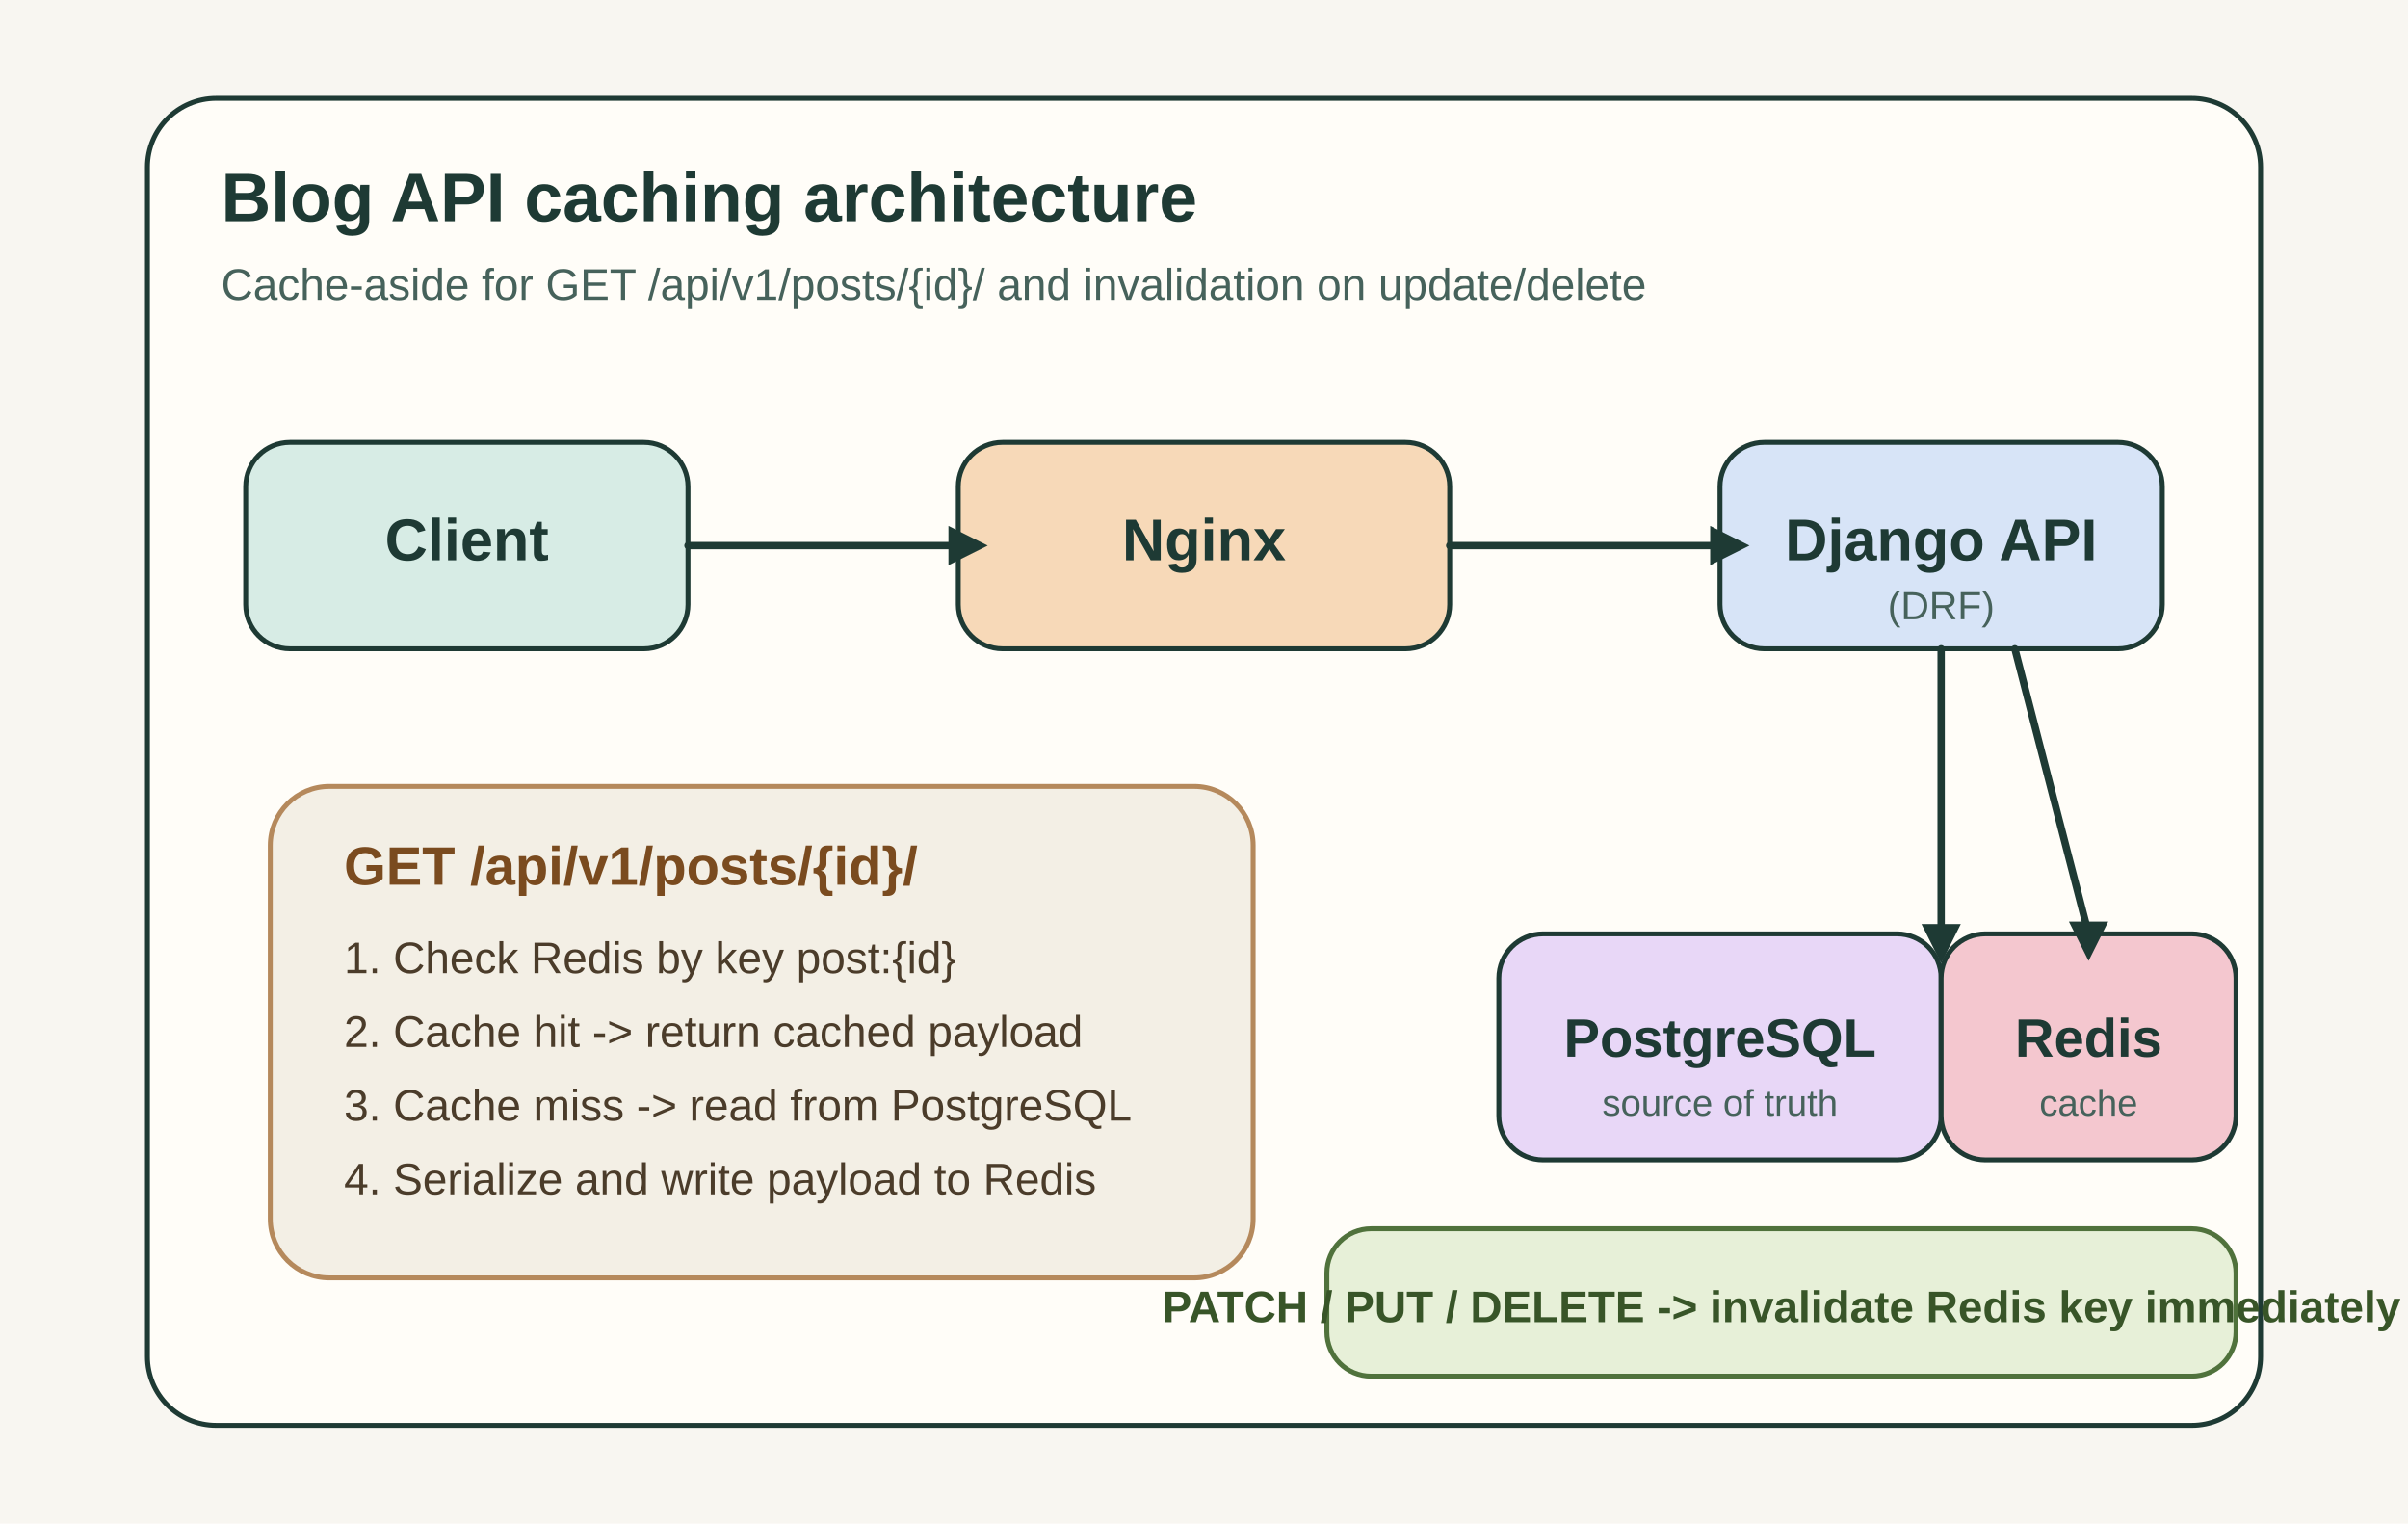
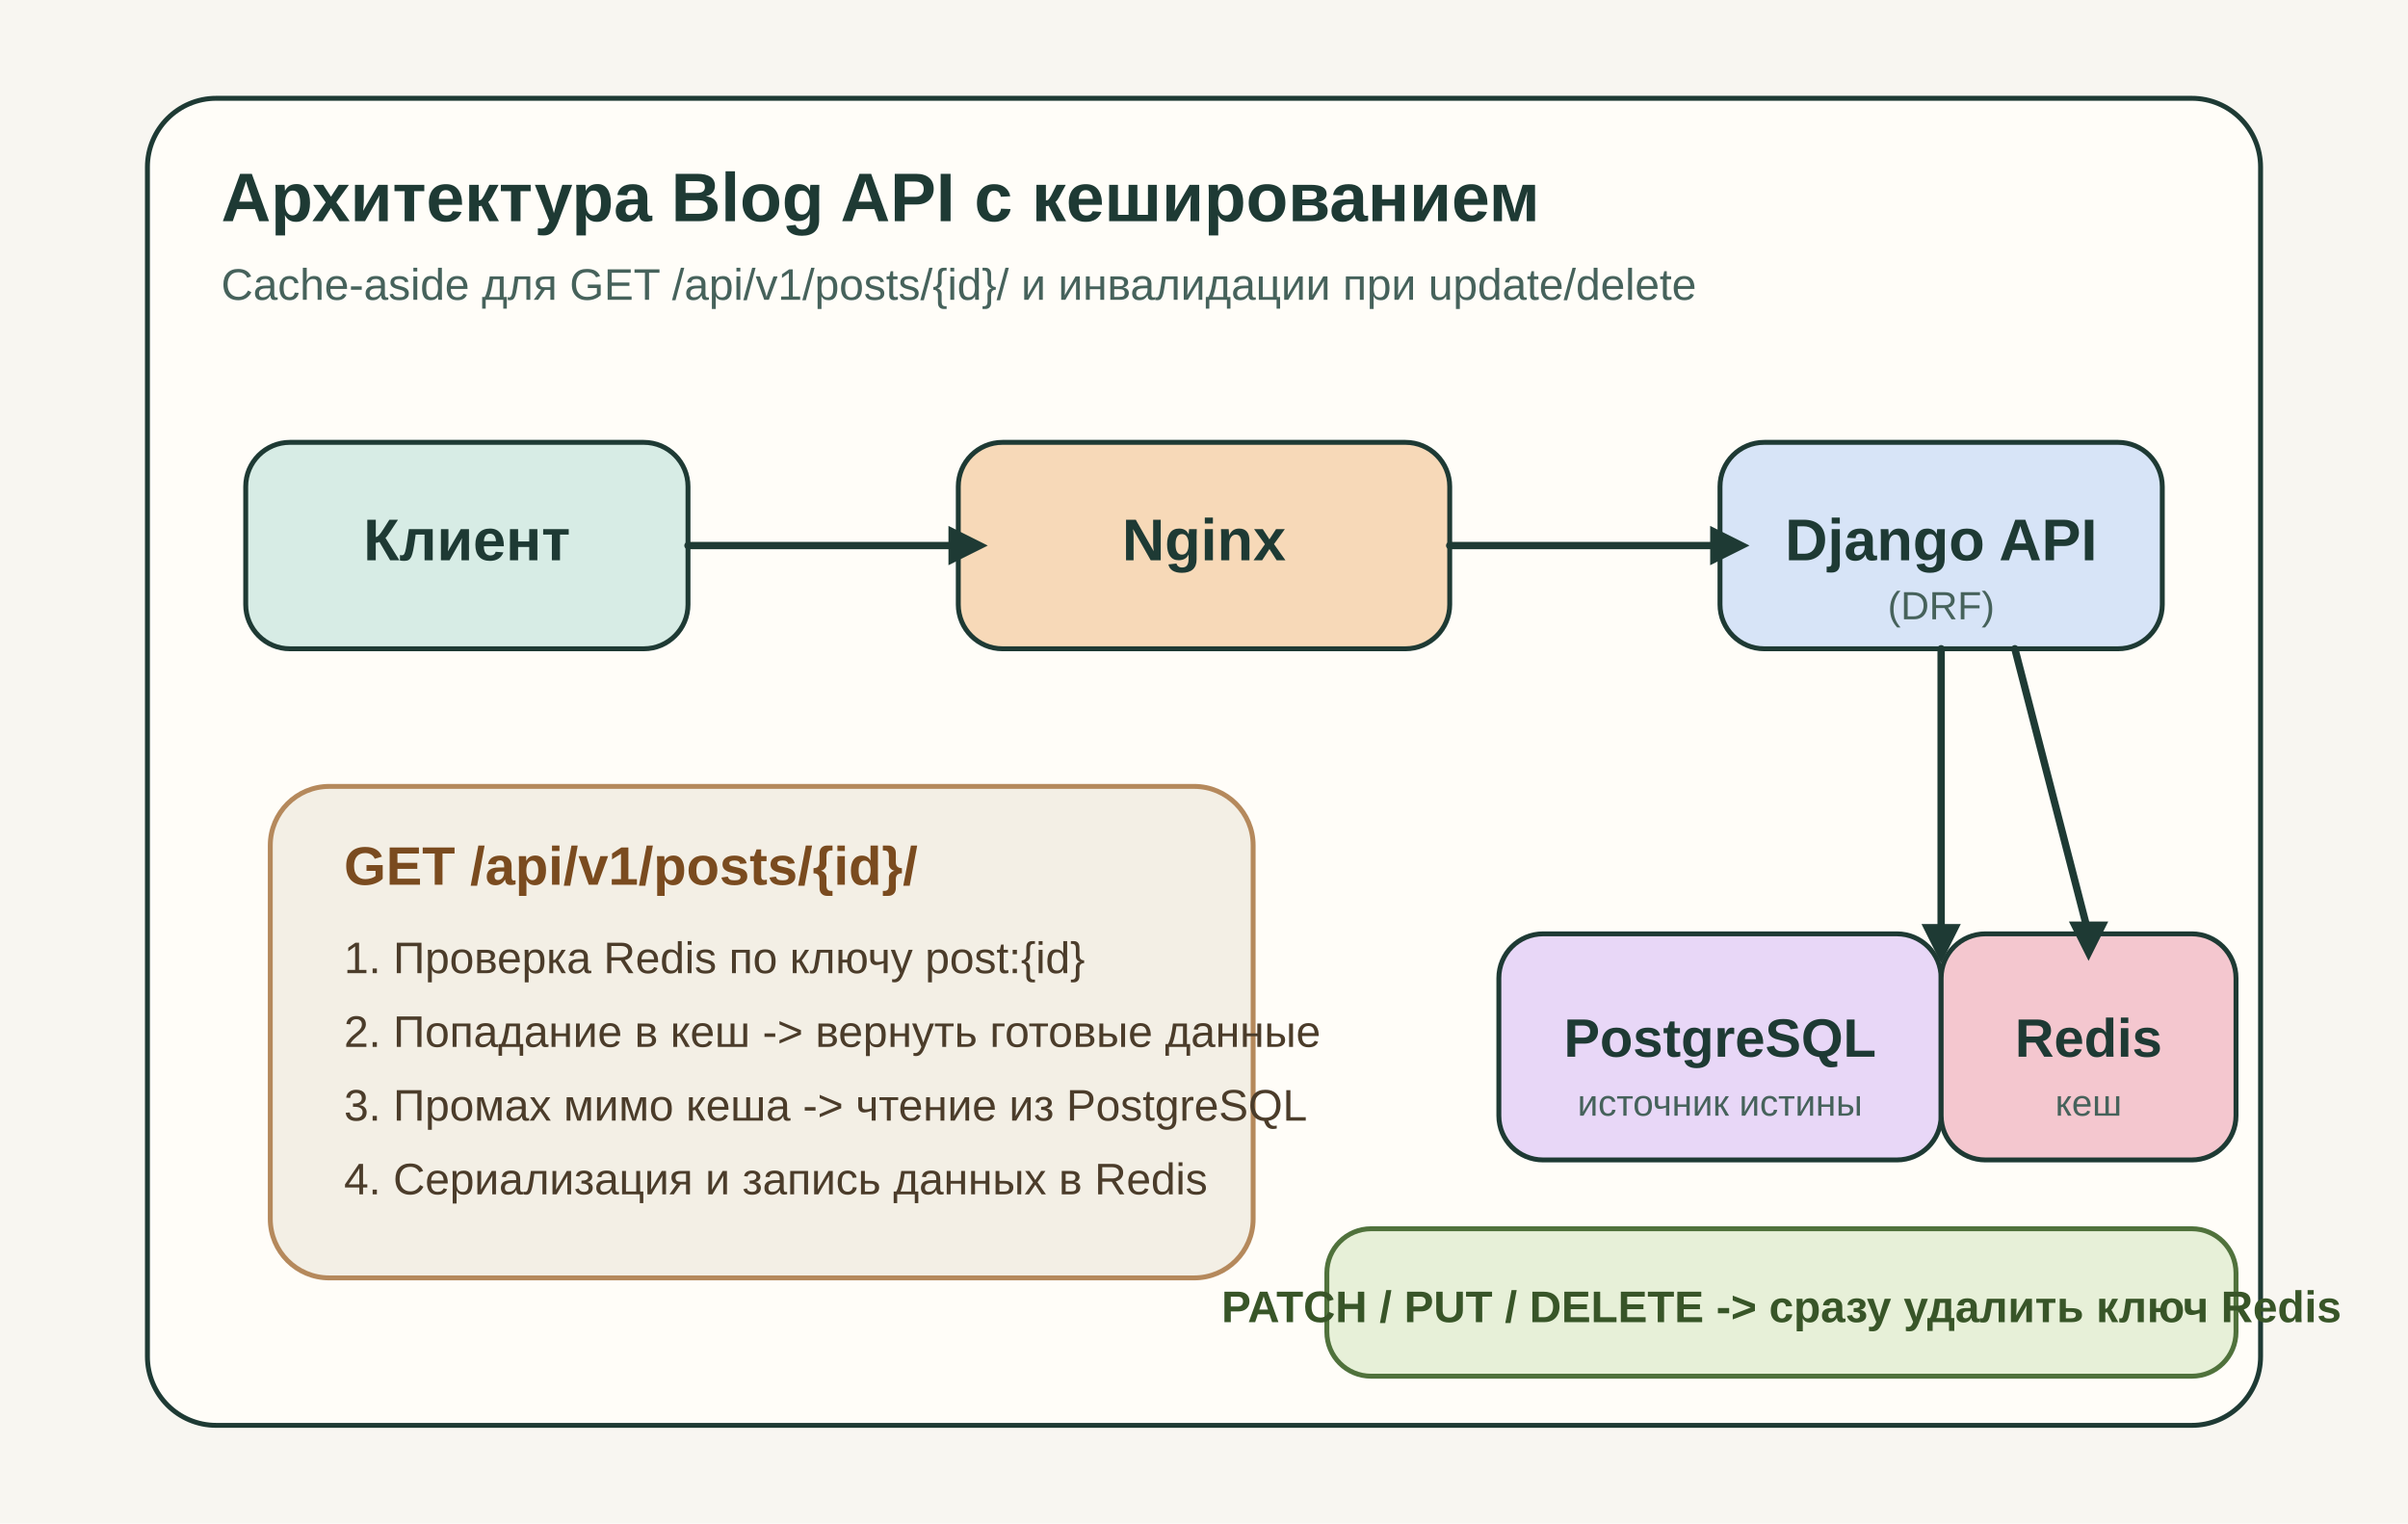
<svg xmlns="http://www.w3.org/2000/svg" width="980" height="620" viewBox="0 0 980 620" fill="none">
  <rect width="980" height="620" fill="#F8F6F1" />
  <rect x="60" y="40" width="860" height="540" rx="28" fill="#FFFDF8" stroke="#1E3A34" stroke-width="2" />
  <text x="90" y="90" fill="#1E3A34" font-family="Segoe UI, Arial, sans-serif" font-size="28" font-weight="700">
-     Blog API caching architecture
+     Архитектура Blog API с кешированием
  </text>
  <text x="90" y="122" fill="#46625B" font-family="Segoe UI, Arial, sans-serif" font-size="18">
-     Cache-aside for GET /api/v1/posts/{id}/ and invalidation on update/delete
+     Cache-aside для GET /api/v1/posts/{id}/ и инвалидации при update/delete
  </text>
  <rect x="100" y="180" width="180" height="84" rx="18" fill="#D7ECE5" stroke="#1E3A34" stroke-width="2" />
-   <text x="190" y="228" text-anchor="middle" fill="#1E3A34" font-family="Segoe UI, Arial, sans-serif" font-size="24" font-weight="700">Client</text>
+   <text x="190" y="228" text-anchor="middle" fill="#1E3A34" font-family="Segoe UI, Arial, sans-serif" font-size="24" font-weight="700">Клиент</text>
  <rect x="390" y="180" width="200" height="84" rx="18" fill="#F7D9B8" stroke="#1E3A34" stroke-width="2" />
  <text x="490" y="228" text-anchor="middle" fill="#1E3A34" font-family="Segoe UI, Arial, sans-serif" font-size="24" font-weight="700">Nginx</text>
  <rect x="700" y="180" width="180" height="84" rx="18" fill="#D7E4F7" stroke="#1E3A34" stroke-width="2" />
  <text x="790" y="228" text-anchor="middle" fill="#1E3A34" font-family="Segoe UI, Arial, sans-serif" font-size="24" font-weight="700">Django API</text>
  <text x="790" y="252" text-anchor="middle" fill="#46625B" font-family="Segoe UI, Arial, sans-serif" font-size="16">(DRF)</text>
  <rect x="610" y="380" width="180" height="92" rx="18" fill="#E8D7F7" stroke="#1E3A34" stroke-width="2" />
  <text x="700" y="430" text-anchor="middle" fill="#1E3A34" font-family="Segoe UI, Arial, sans-serif" font-size="22" font-weight="700">PostgreSQL</text>
-   <text x="700" y="454" text-anchor="middle" fill="#46625B" font-family="Segoe UI, Arial, sans-serif" font-size="15">source of truth</text>
+   <text x="700" y="454" text-anchor="middle" fill="#46625B" font-family="Segoe UI, Arial, sans-serif" font-size="15">источник истины</text>
  <rect x="790" y="380" width="120" height="92" rx="18" fill="#F4C7CF" stroke="#1E3A34" stroke-width="2" />
  <text x="850" y="430" text-anchor="middle" fill="#1E3A34" font-family="Segoe UI, Arial, sans-serif" font-size="22" font-weight="700">Redis</text>
-   <text x="850" y="454" text-anchor="middle" fill="#46625B" font-family="Segoe UI, Arial, sans-serif" font-size="15">cache</text>
+   <text x="850" y="454" text-anchor="middle" fill="#46625B" font-family="Segoe UI, Arial, sans-serif" font-size="15">кеш</text>
  <path d="M280 222H390" stroke="#1E3A34" stroke-width="3" stroke-linecap="round" />
  <path d="M590 222H700" stroke="#1E3A34" stroke-width="3" stroke-linecap="round" />
  <path d="M790 264V380" stroke="#1E3A34" stroke-width="3" stroke-linecap="round" />
  <path d="M820 264L850 380" stroke="#1E3A34" stroke-width="3" stroke-linecap="round" />
  <polygon points="386,214 402,222 386,230" fill="#1E3A34" />
  <polygon points="696,214 712,222 696,230" fill="#1E3A34" />
  <polygon points="782,376 790,392 798,376" fill="#1E3A34" />
  <polygon points="842,375 850,391 858,375" fill="#1E3A34" />
  <rect x="110" y="320" width="400" height="200" rx="24" fill="#F3EFE5" stroke="#B5895C" stroke-width="2" />
  <text x="140" y="360" fill="#7A4B1F" font-family="Segoe UI, Arial, sans-serif" font-size="22" font-weight="700">
    GET /api/v1/posts/{id}/
  </text>
  <text x="140" y="396" fill="#4B3C2A" font-family="Segoe UI, Arial, sans-serif" font-size="18">
-     1. Check Redis by key post:{id}
+     1. Проверка Redis по ключу post:{id}
  </text>
  <text x="140" y="426" fill="#4B3C2A" font-family="Segoe UI, Arial, sans-serif" font-size="18">
-     2. Cache hit -&gt; return cached payload
+     2. Попадание в кеш -&gt; вернуть готовые данные
  </text>
  <text x="140" y="456" fill="#4B3C2A" font-family="Segoe UI, Arial, sans-serif" font-size="18">
-     3. Cache miss -&gt; read from PostgreSQL
+     3. Промах мимо кеша -&gt; чтение из PostgreSQL
  </text>
  <text x="140" y="486" fill="#4B3C2A" font-family="Segoe UI, Arial, sans-serif" font-size="18">
-     4. Serialize and write payload to Redis
+     4. Сериализация и запись данных в Redis
  </text>
  <rect x="540" y="500" width="370" height="60" rx="18" fill="#E7F0D8" stroke="#50723C" stroke-width="2" />
  <text x="725" y="538" text-anchor="middle" fill="#385528" font-family="Segoe UI, Arial, sans-serif" font-size="18" font-weight="700">
-     PATCH / PUT / DELETE -&gt; invalidate Redis key immediately
+     PATCH / PUT / DELETE -&gt; сразу удалить ключ Redis
  </text>
</svg>
